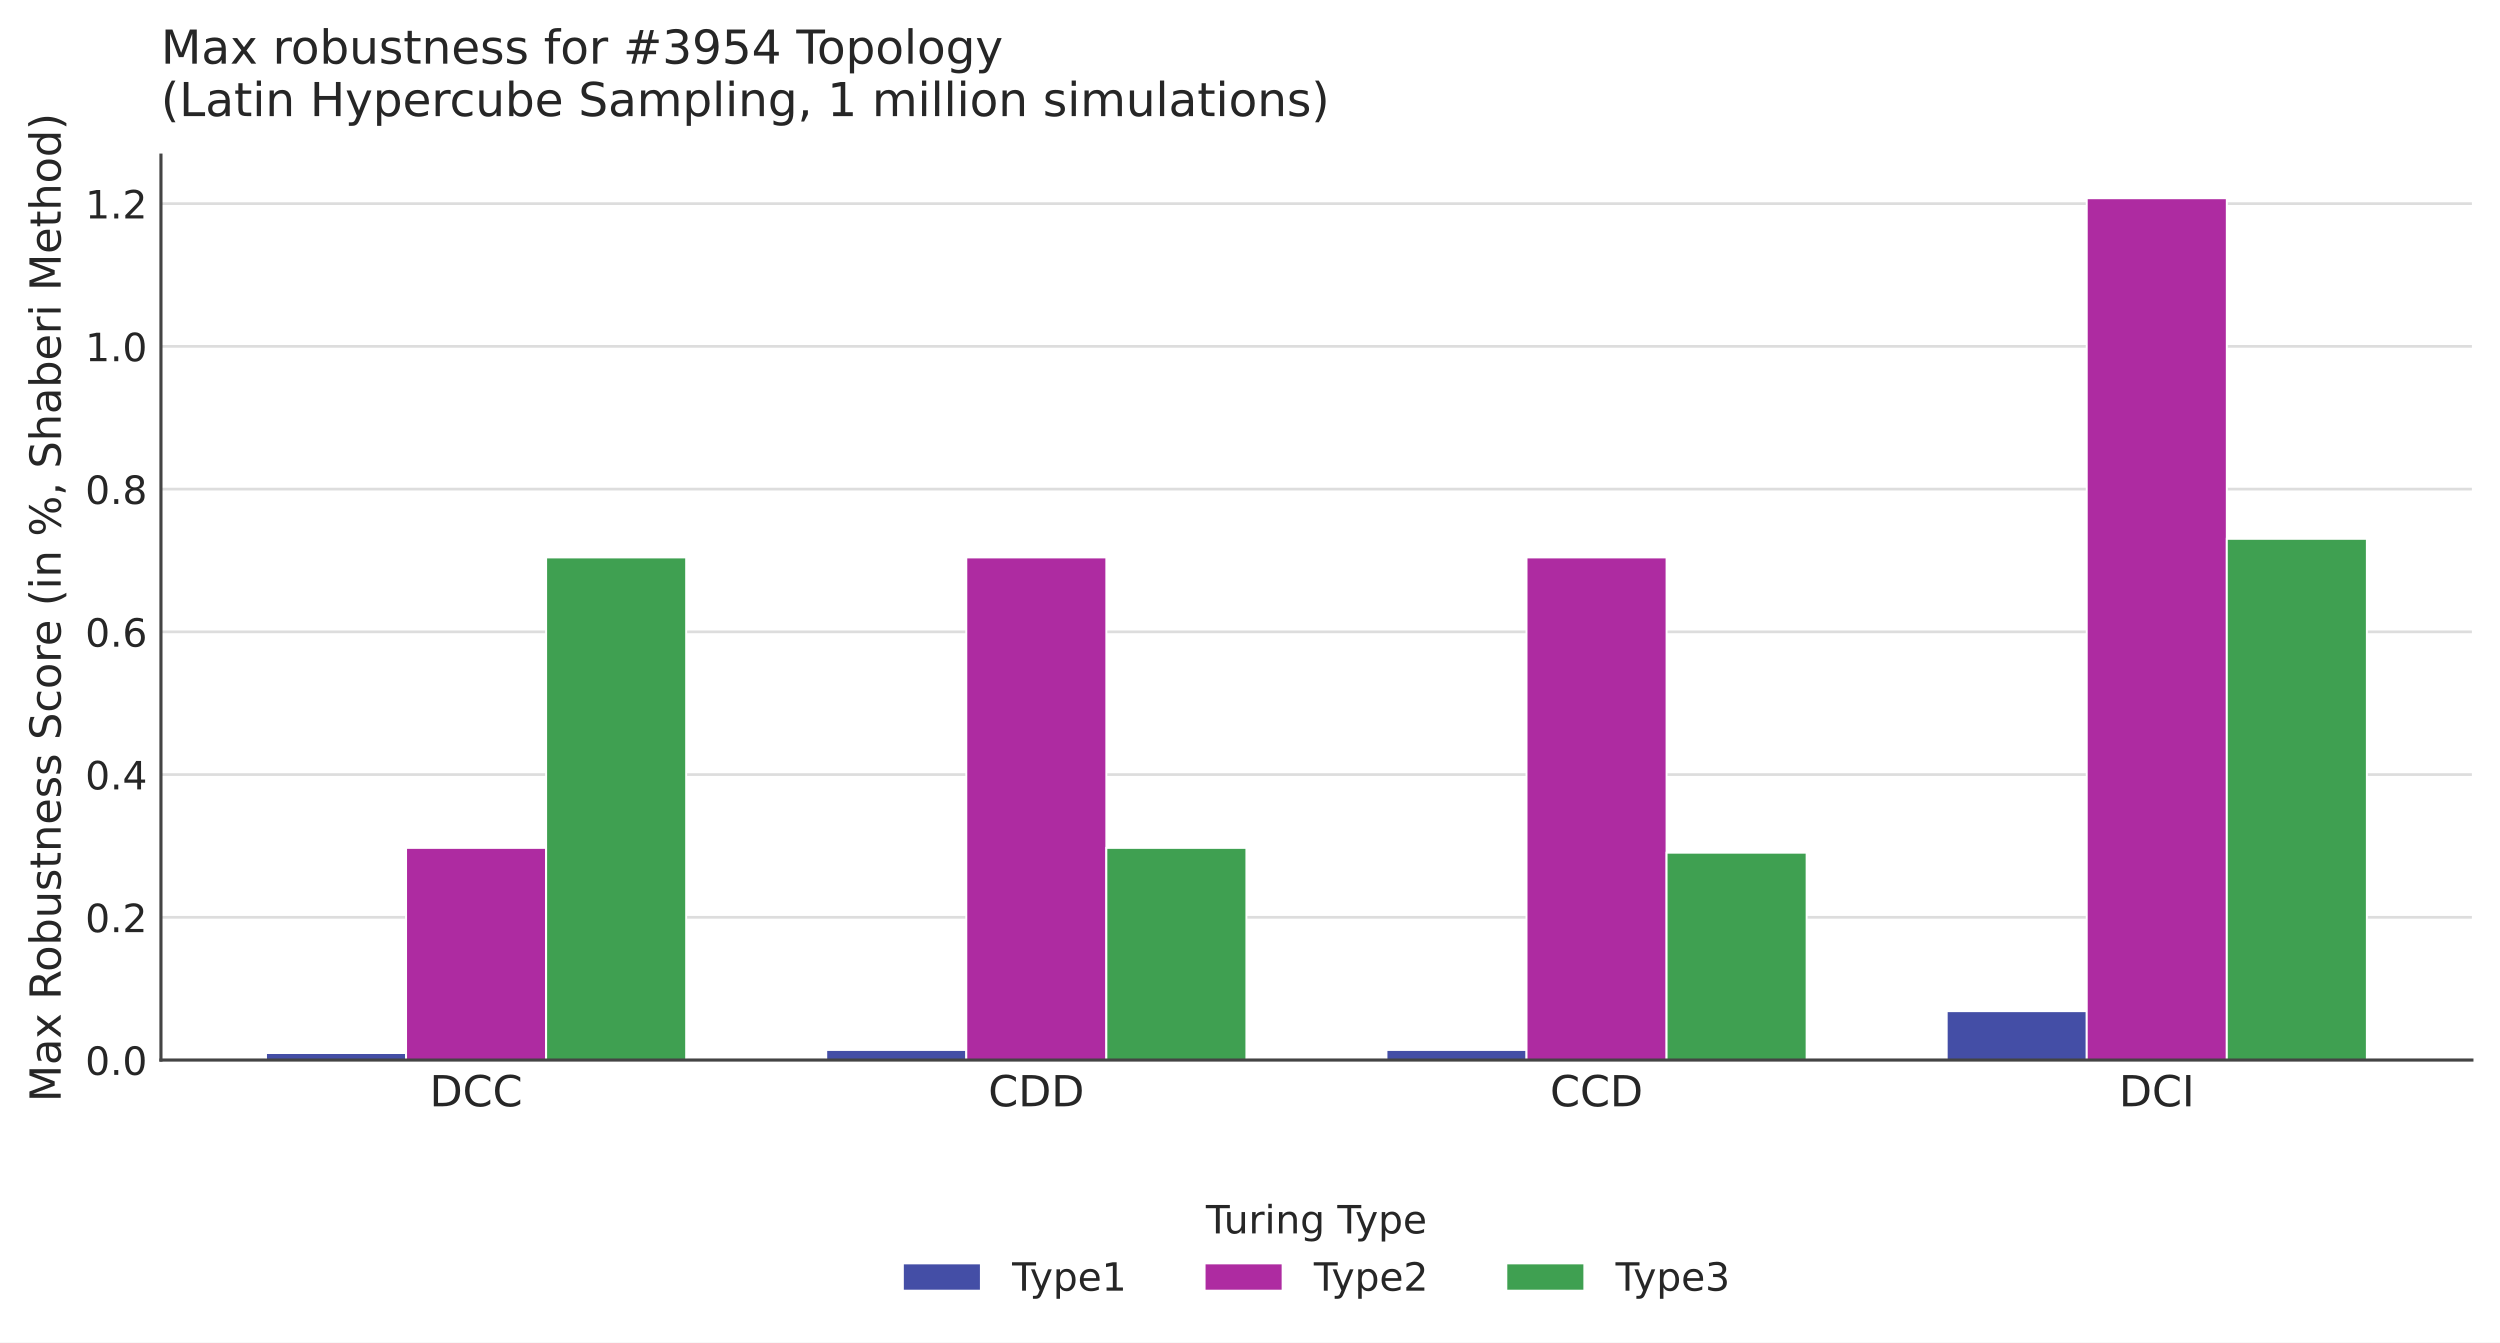
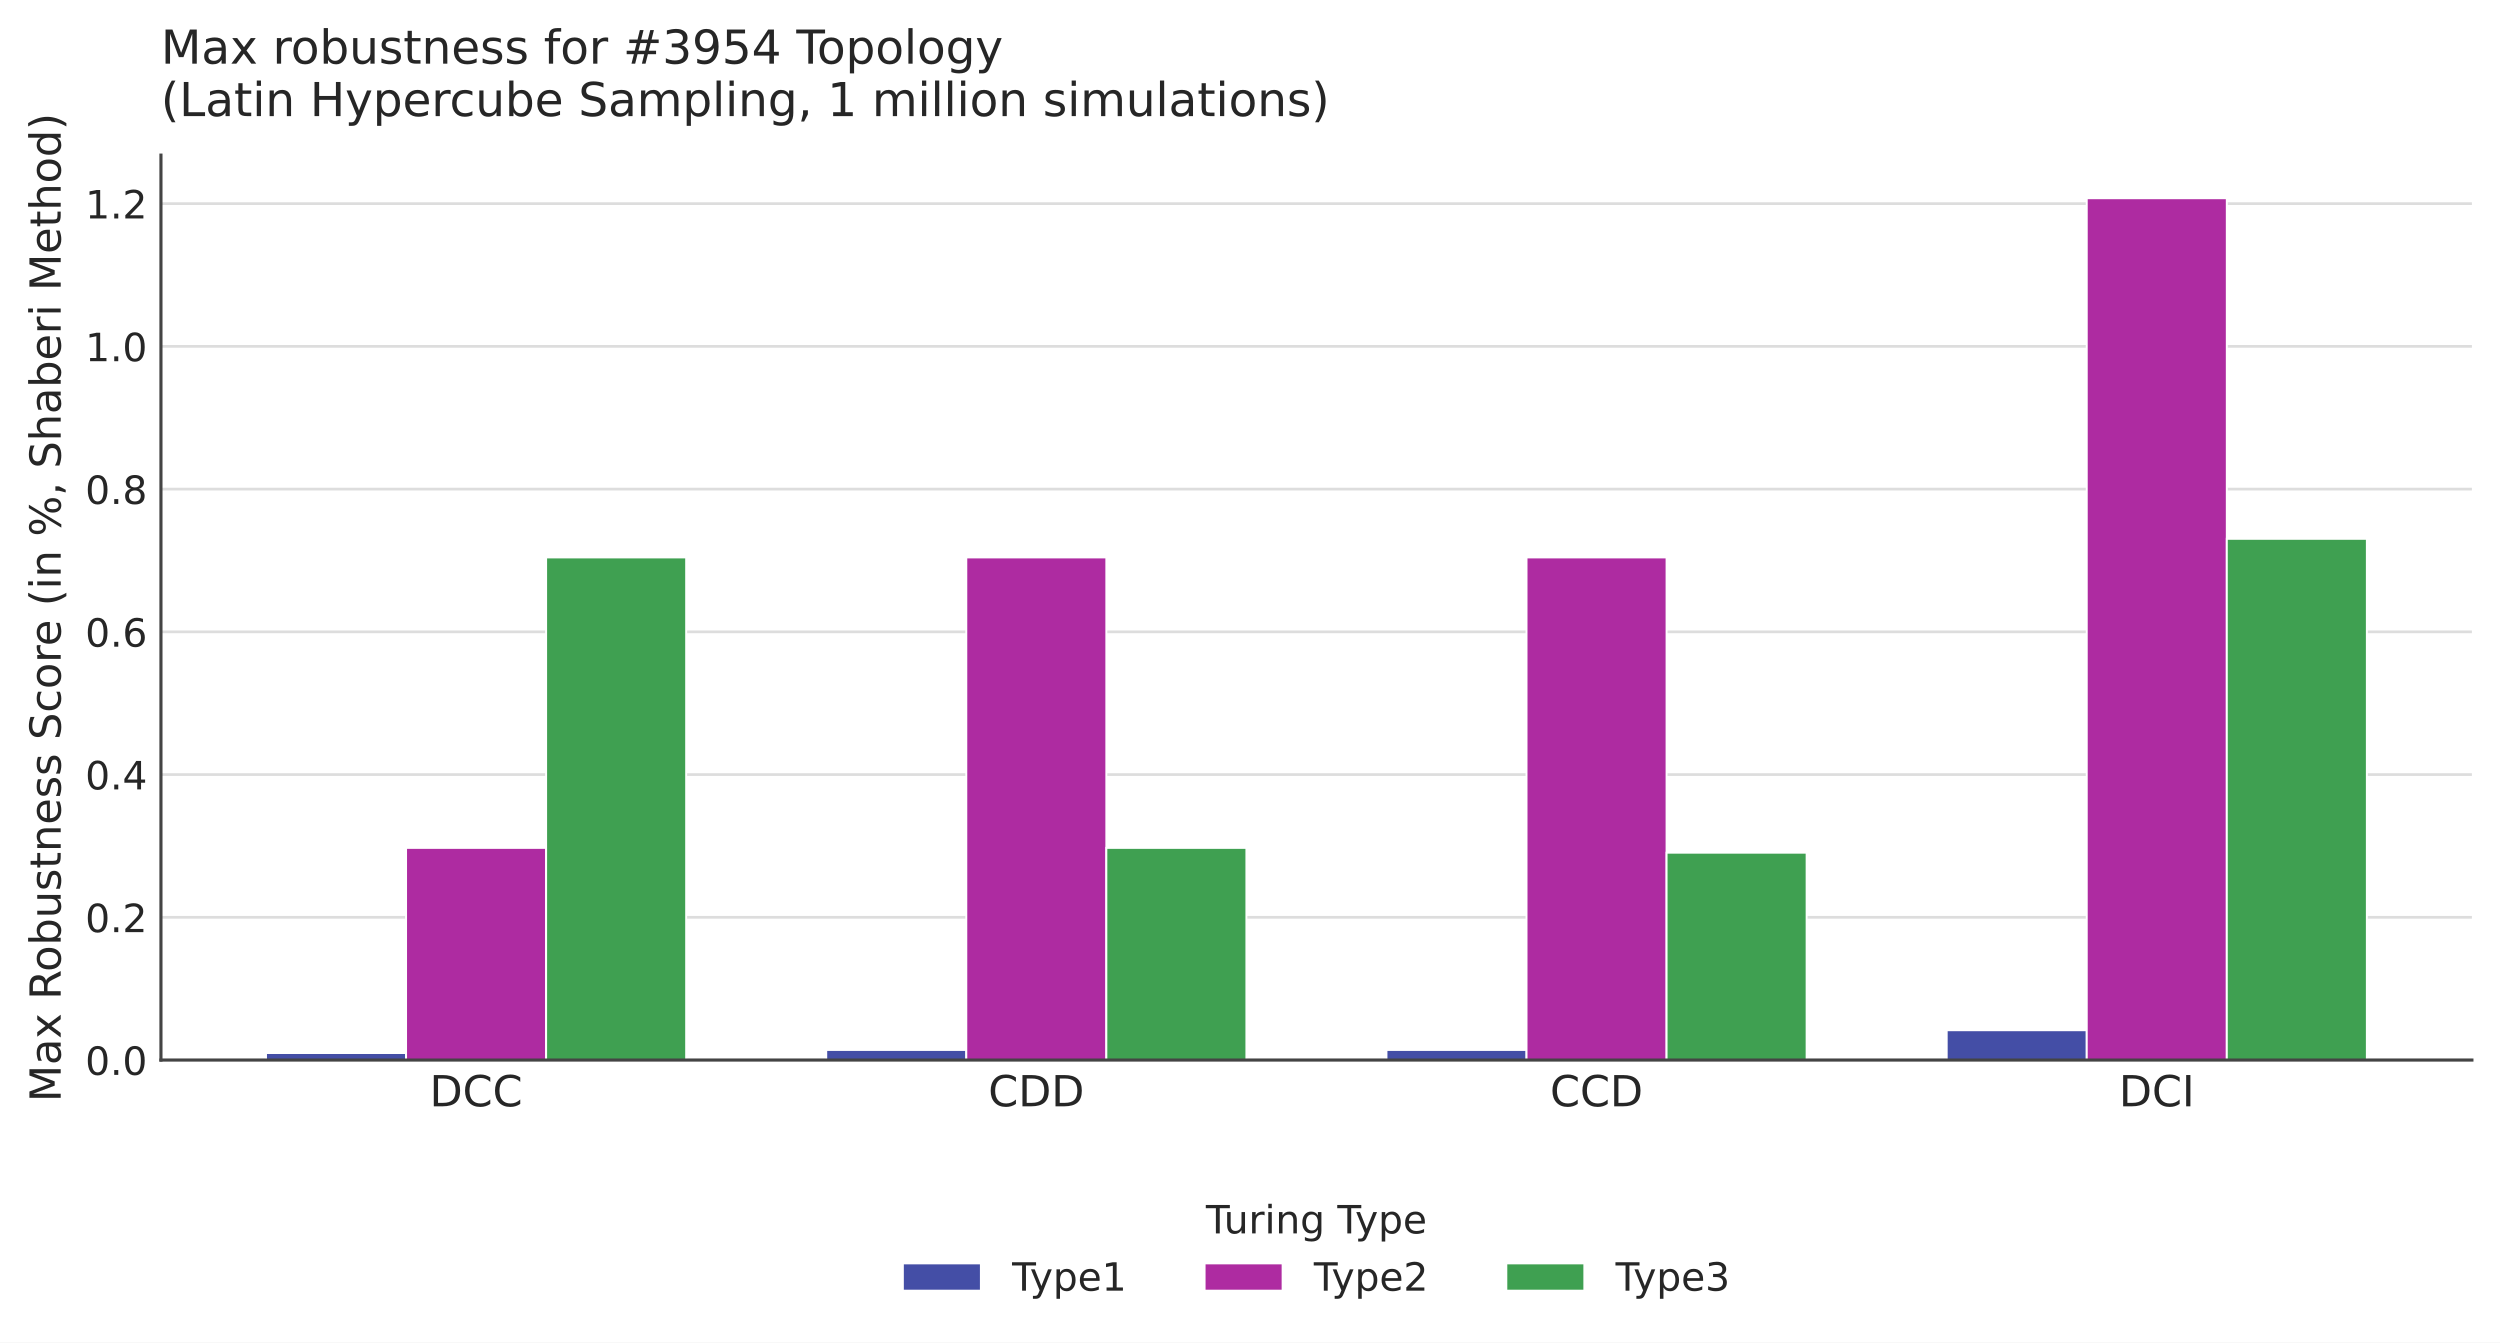
<svg xmlns="http://www.w3.org/2000/svg" xmlns:xlink="http://www.w3.org/1999/xlink" width="640.709pt" height="344.062pt" viewBox="0 0 640.709 344.062" version="1.1">
  <defs>
    <style type="text/css">*{stroke-linejoin: round; stroke-linecap: butt}</style>
  </defs>
  <g id="figure_1">
    <g id="patch_1">
      <path d="M 0 344.062  L 640.709 344.062  L 640.709 0  L 0 0  z " style="fill: #ffffff" />
    </g>
    <g id="axes_1">
      <g id="patch_2">
        <path d="M 41.249 271.675  L 633.509 271.675  L 633.509 39.755  L 41.249 39.755  z " style="fill: #ffffff" />
      </g>
      <g id="matplotlib.axis_1">
        <g id="xtick_1">
          <g id="line2d_1" />
          <g id="text_1">
            <g style="fill: #262626" transform="translate(110.0957 283.5338) scale(0.11 -0.11)">
              <defs>
                <path id="DejaVuSans-44" d="M 1259 4147  L 1259 519  L 2022 519  Q 2988 519 3436 956  Q 3884 1394 3884 2338  Q 3884 3275 3436 3711  Q 2988 4147 2022 4147  L 1259 4147  z M 628 4666  L 1925 4666  Q 3281 4666 3915 4102  Q 4550 3538 4550 2338  Q 4550 1131 3912 565  Q 3275 0 1925 0  L 628 0  L 628 4666  z " transform="scale(0.015625)" />
                <path id="DejaVuSans-43" d="M 4122 4306  L 4122 3641  Q 3803 3938 3442 4084  Q 3081 4231 2675 4231  Q 1875 4231 1450 3742  Q 1025 3253 1025 2328  Q 1025 1406 1450 917  Q 1875 428 2675 428  Q 3081 428 3442 575  Q 3803 722 4122 1019  L 4122 359  Q 3791 134 3420 21  Q 3050 -91 2638 -91  Q 1578 -91 968 557  Q 359 1206 359 2328  Q 359 3453 968 4101  Q 1578 4750 2638 4750  Q 3056 4750 3426 4639  Q 3797 4528 4122 4306  z " transform="scale(0.015625)" />
              </defs>
              <use xlink:href="#DejaVuSans-44" />
              <use xlink:href="#DejaVuSans-43" x="77.002" />
              <use xlink:href="#DejaVuSans-43" x="146.826" />
            </g>
          </g>
        </g>
        <g id="xtick_2">
          <g id="line2d_2" />
          <g id="text_2">
            <g style="fill: #262626" transform="translate(253.2794 283.5338) scale(0.11 -0.11)">
              <use xlink:href="#DejaVuSans-43" />
              <use xlink:href="#DejaVuSans-44" x="69.824" />
              <use xlink:href="#DejaVuSans-44" x="146.826" />
            </g>
          </g>
        </g>
        <g id="xtick_3">
          <g id="line2d_3" />
          <g id="text_3">
            <g style="fill: #262626" transform="translate(397.2521 283.5338) scale(0.11 -0.11)">
              <use xlink:href="#DejaVuSans-43" />
              <use xlink:href="#DejaVuSans-43" x="69.824" />
              <use xlink:href="#DejaVuSans-44" x="139.648" />
            </g>
          </g>
        </g>
        <g id="xtick_4">
          <g id="line2d_4" />
          <g id="text_4">
            <g style="fill: #262626" transform="translate(543.0483 283.5338) scale(0.11 -0.11)">
              <defs>
                <path id="DejaVuSans-49" d="M 628 4666  L 1259 4666  L 1259 0  L 628 0  L 628 4666  z " transform="scale(0.015625)" />
              </defs>
              <use xlink:href="#DejaVuSans-44" />
              <use xlink:href="#DejaVuSans-43" x="77.002" />
              <use xlink:href="#DejaVuSans-49" x="146.826" />
            </g>
          </g>
        </g>
      </g>
      <g id="matplotlib.axis_2">
        <g id="ytick_1">
          <g id="line2d_5">
-             <path d="M 41.249 271.675  L 633.509 271.675  " clip-path="url(#pfafc22d4a8)" style="fill: none; stroke: #dddddd; stroke-width: 0.7; stroke-linecap: round" />
+             <path d="M 41.249 271.675  L 633.509 271.675  " clip-path="url(#p489f357f24)" style="fill: none; stroke: #dddddd; stroke-width: 0.7; stroke-linecap: round" />
          </g>
          <g id="line2d_6" />
          <g id="text_5">
            <g style="fill: #262626" transform="translate(21.84594 275.4747) scale(0.1 -0.1)">
              <defs>
                <path id="DejaVuSans-30" d="M 2034 4250  Q 1547 4250 1301 3770  Q 1056 3291 1056 2328  Q 1056 1369 1301 889  Q 1547 409 2034 409  Q 2525 409 2770 889  Q 3016 1369 3016 2328  Q 3016 3291 2770 3770  Q 2525 4250 2034 4250  z M 2034 4750  Q 2819 4750 3233 4129  Q 3647 3509 3647 2328  Q 3647 1150 3233 529  Q 2819 -91 2034 -91  Q 1250 -91 836 529  Q 422 1150 422 2328  Q 422 3509 836 4129  Q 1250 4750 2034 4750  z " transform="scale(0.015625)" />
                <path id="DejaVuSans-2e" d="M 684 794  L 1344 794  L 1344 0  L 684 0  L 684 794  z " transform="scale(0.015625)" />
              </defs>
              <use xlink:href="#DejaVuSans-30" />
              <use xlink:href="#DejaVuSans-2e" x="63.623" />
              <use xlink:href="#DejaVuSans-30" x="95.41" />
            </g>
          </g>
        </g>
        <g id="ytick_2">
          <g id="line2d_7">
-             <path d="M 41.249 235.095  L 633.509 235.095  " clip-path="url(#pfafc22d4a8)" style="fill: none; stroke: #dddddd; stroke-width: 0.7; stroke-linecap: round" />
+             <path d="M 41.249 235.095  L 633.509 235.095  " clip-path="url(#p489f357f24)" style="fill: none; stroke: #dddddd; stroke-width: 0.7; stroke-linecap: round" />
          </g>
          <g id="line2d_8" />
          <g id="text_6">
            <g style="fill: #262626" transform="translate(21.84594 238.8942) scale(0.1 -0.1)">
              <defs>
                <path id="DejaVuSans-32" d="M 1228 531  L 3431 531  L 3431 0  L 469 0  L 469 531  Q 828 903 1448 1529  Q 2069 2156 2228 2338  Q 2531 2678 2651 2914  Q 2772 3150 2772 3378  Q 2772 3750 2511 3984  Q 2250 4219 1831 4219  Q 1534 4219 1204 4116  Q 875 4013 500 3803  L 500 4441  Q 881 4594 1212 4672  Q 1544 4750 1819 4750  Q 2544 4750 2975 4387  Q 3406 4025 3406 3419  Q 3406 3131 3298 2873  Q 3191 2616 2906 2266  Q 2828 2175 2409 1742  Q 1991 1309 1228 531  z " transform="scale(0.015625)" />
              </defs>
              <use xlink:href="#DejaVuSans-30" />
              <use xlink:href="#DejaVuSans-2e" x="63.623" />
              <use xlink:href="#DejaVuSans-32" x="95.41" />
            </g>
          </g>
        </g>
        <g id="ytick_3">
          <g id="line2d_9">
-             <path d="M 41.249 198.514  L 633.509 198.514  " clip-path="url(#pfafc22d4a8)" style="fill: none; stroke: #dddddd; stroke-width: 0.7; stroke-linecap: round" />
+             <path d="M 41.249 198.514  L 633.509 198.514  " clip-path="url(#p489f357f24)" style="fill: none; stroke: #dddddd; stroke-width: 0.7; stroke-linecap: round" />
          </g>
          <g id="line2d_10" />
          <g id="text_7">
            <g style="fill: #262626" transform="translate(21.84594 202.3136) scale(0.1 -0.1)">
              <defs>
                <path id="DejaVuSans-34" d="M 2419 4116  L 825 1625  L 2419 1625  L 2419 4116  z M 2253 4666  L 3047 4666  L 3047 1625  L 3713 1625  L 3713 1100  L 3047 1100  L 3047 0  L 2419 0  L 2419 1100  L 313 1100  L 313 1709  L 2253 4666  z " transform="scale(0.015625)" />
              </defs>
              <use xlink:href="#DejaVuSans-30" />
              <use xlink:href="#DejaVuSans-2e" x="63.623" />
              <use xlink:href="#DejaVuSans-34" x="95.41" />
            </g>
          </g>
        </g>
        <g id="ytick_4">
          <g id="line2d_11">
-             <path d="M 41.249 161.934  L 633.509 161.934  " clip-path="url(#pfafc22d4a8)" style="fill: none; stroke: #dddddd; stroke-width: 0.7; stroke-linecap: round" />
+             <path d="M 41.249 161.934  L 633.509 161.934  " clip-path="url(#p489f357f24)" style="fill: none; stroke: #dddddd; stroke-width: 0.7; stroke-linecap: round" />
          </g>
          <g id="line2d_12" />
          <g id="text_8">
            <g style="fill: #262626" transform="translate(21.84594 165.7331) scale(0.1 -0.1)">
              <defs>
                <path id="DejaVuSans-36" d="M 2113 2584  Q 1688 2584 1439 2293  Q 1191 2003 1191 1497  Q 1191 994 1439 701  Q 1688 409 2113 409  Q 2538 409 2786 701  Q 3034 994 3034 1497  Q 3034 2003 2786 2293  Q 2538 2584 2113 2584  z M 3366 4563  L 3366 3988  Q 3128 4100 2886 4159  Q 2644 4219 2406 4219  Q 1781 4219 1451 3797  Q 1122 3375 1075 2522  Q 1259 2794 1537 2939  Q 1816 3084 2150 3084  Q 2853 3084 3261 2657  Q 3669 2231 3669 1497  Q 3669 778 3244 343  Q 2819 -91 2113 -91  Q 1303 -91 875 529  Q 447 1150 447 2328  Q 447 3434 972 4092  Q 1497 4750 2381 4750  Q 2619 4750 2861 4703  Q 3103 4656 3366 4563  z " transform="scale(0.015625)" />
              </defs>
              <use xlink:href="#DejaVuSans-30" />
              <use xlink:href="#DejaVuSans-2e" x="63.623" />
              <use xlink:href="#DejaVuSans-36" x="95.41" />
            </g>
          </g>
        </g>
        <g id="ytick_5">
          <g id="line2d_13">
-             <path d="M 41.249 125.353  L 633.509 125.353  " clip-path="url(#pfafc22d4a8)" style="fill: none; stroke: #dddddd; stroke-width: 0.7; stroke-linecap: round" />
+             <path d="M 41.249 125.353  L 633.509 125.353  " clip-path="url(#p489f357f24)" style="fill: none; stroke: #dddddd; stroke-width: 0.7; stroke-linecap: round" />
          </g>
          <g id="line2d_14" />
          <g id="text_9">
            <g style="fill: #262626" transform="translate(21.84594 129.1525) scale(0.1 -0.1)">
              <defs>
                <path id="DejaVuSans-38" d="M 2034 2216  Q 1584 2216 1326 1975  Q 1069 1734 1069 1313  Q 1069 891 1326 650  Q 1584 409 2034 409  Q 2484 409 2743 651  Q 3003 894 3003 1313  Q 3003 1734 2745 1975  Q 2488 2216 2034 2216  z M 1403 2484  Q 997 2584 770 2862  Q 544 3141 544 3541  Q 544 4100 942 4425  Q 1341 4750 2034 4750  Q 2731 4750 3128 4425  Q 3525 4100 3525 3541  Q 3525 3141 3298 2862  Q 3072 2584 2669 2484  Q 3125 2378 3379 2068  Q 3634 1759 3634 1313  Q 3634 634 3220 271  Q 2806 -91 2034 -91  Q 1263 -91 848 271  Q 434 634 434 1313  Q 434 1759 690 2068  Q 947 2378 1403 2484  z M 1172 3481  Q 1172 3119 1398 2916  Q 1625 2713 2034 2713  Q 2441 2713 2670 2916  Q 2900 3119 2900 3481  Q 2900 3844 2670 4047  Q 2441 4250 2034 4250  Q 1625 4250 1398 4047  Q 1172 3844 1172 3481  z " transform="scale(0.015625)" />
              </defs>
              <use xlink:href="#DejaVuSans-30" />
              <use xlink:href="#DejaVuSans-2e" x="63.623" />
              <use xlink:href="#DejaVuSans-38" x="95.41" />
            </g>
          </g>
        </g>
        <g id="ytick_6">
          <g id="line2d_15">
-             <path d="M 41.249 88.773  L 633.509 88.773  " clip-path="url(#pfafc22d4a8)" style="fill: none; stroke: #dddddd; stroke-width: 0.7; stroke-linecap: round" />
+             <path d="M 41.249 88.773  L 633.509 88.773  " clip-path="url(#p489f357f24)" style="fill: none; stroke: #dddddd; stroke-width: 0.7; stroke-linecap: round" />
          </g>
          <g id="line2d_16" />
          <g id="text_10">
            <g style="fill: #262626" transform="translate(21.84594 92.57201) scale(0.1 -0.1)">
              <defs>
                <path id="DejaVuSans-31" d="M 794 531  L 1825 531  L 1825 4091  L 703 3866  L 703 4441  L 1819 4666  L 2450 4666  L 2450 531  L 3481 531  L 3481 0  L 794 0  L 794 531  z " transform="scale(0.015625)" />
              </defs>
              <use xlink:href="#DejaVuSans-31" />
              <use xlink:href="#DejaVuSans-2e" x="63.623" />
              <use xlink:href="#DejaVuSans-30" x="95.41" />
            </g>
          </g>
        </g>
        <g id="ytick_7">
          <g id="line2d_17">
-             <path d="M 41.249 52.192  L 633.509 52.192  " clip-path="url(#pfafc22d4a8)" style="fill: none; stroke: #dddddd; stroke-width: 0.7; stroke-linecap: round" />
+             <path d="M 41.249 52.192  L 633.509 52.192  " clip-path="url(#p489f357f24)" style="fill: none; stroke: #dddddd; stroke-width: 0.7; stroke-linecap: round" />
          </g>
          <g id="line2d_18" />
          <g id="text_11">
            <g style="fill: #262626" transform="translate(21.84594 55.99146) scale(0.1 -0.1)">
              <use xlink:href="#DejaVuSans-31" />
              <use xlink:href="#DejaVuSans-2e" x="63.623" />
              <use xlink:href="#DejaVuSans-32" x="95.41" />
            </g>
          </g>
        </g>
        <g id="text_12">
          <g style="fill: #262626" transform="translate(15.55828 282.4355) rotate(-90) scale(0.11 -0.11)">
            <defs>
              <path id="DejaVuSans-4d" d="M 628 4666  L 1569 4666  L 2759 1491  L 3956 4666  L 4897 4666  L 4897 0  L 4281 0  L 4281 4097  L 3078 897  L 2444 897  L 1241 4097  L 1241 0  L 628 0  L 628 4666  z " transform="scale(0.015625)" />
              <path id="DejaVuSans-61" d="M 2194 1759  Q 1497 1759 1228 1600  Q 959 1441 959 1056  Q 959 750 1161 570  Q 1363 391 1709 391  Q 2188 391 2477 730  Q 2766 1069 2766 1631  L 2766 1759  L 2194 1759  z M 3341 1997  L 3341 0  L 2766 0  L 2766 531  Q 2569 213 2275 61  Q 1981 -91 1556 -91  Q 1019 -91 701 211  Q 384 513 384 1019  Q 384 1609 779 1909  Q 1175 2209 1959 2209  L 2766 2209  L 2766 2266  Q 2766 2663 2505 2880  Q 2244 3097 1772 3097  Q 1472 3097 1187 3025  Q 903 2953 641 2809  L 641 3341  Q 956 3463 1253 3523  Q 1550 3584 1831 3584  Q 2591 3584 2966 3190  Q 3341 2797 3341 1997  z " transform="scale(0.015625)" />
              <path id="DejaVuSans-78" d="M 3513 3500  L 2247 1797  L 3578 0  L 2900 0  L 1881 1375  L 863 0  L 184 0  L 1544 1831  L 300 3500  L 978 3500  L 1906 2253  L 2834 3500  L 3513 3500  z " transform="scale(0.015625)" />
              <path id="DejaVuSans-20" transform="scale(0.015625)" />
              <path id="DejaVuSans-52" d="M 2841 2188  Q 3044 2119 3236 1894  Q 3428 1669 3622 1275  L 4263 0  L 3584 0  L 2988 1197  Q 2756 1666 2539 1819  Q 2322 1972 1947 1972  L 1259 1972  L 1259 0  L 628 0  L 628 4666  L 2053 4666  Q 2853 4666 3247 4331  Q 3641 3997 3641 3322  Q 3641 2881 3436 2590  Q 3231 2300 2841 2188  z M 1259 4147  L 1259 2491  L 2053 2491  Q 2509 2491 2742 2702  Q 2975 2913 2975 3322  Q 2975 3731 2742 3939  Q 2509 4147 2053 4147  L 1259 4147  z " transform="scale(0.015625)" />
              <path id="DejaVuSans-6f" d="M 1959 3097  Q 1497 3097 1228 2736  Q 959 2375 959 1747  Q 959 1119 1226 758  Q 1494 397 1959 397  Q 2419 397 2687 759  Q 2956 1122 2956 1747  Q 2956 2369 2687 2733  Q 2419 3097 1959 3097  z M 1959 3584  Q 2709 3584 3137 3096  Q 3566 2609 3566 1747  Q 3566 888 3137 398  Q 2709 -91 1959 -91  Q 1206 -91 779 398  Q 353 888 353 1747  Q 353 2609 779 3096  Q 1206 3584 1959 3584  z " transform="scale(0.015625)" />
              <path id="DejaVuSans-62" d="M 3116 1747  Q 3116 2381 2855 2742  Q 2594 3103 2138 3103  Q 1681 3103 1420 2742  Q 1159 2381 1159 1747  Q 1159 1113 1420 752  Q 1681 391 2138 391  Q 2594 391 2855 752  Q 3116 1113 3116 1747  z M 1159 2969  Q 1341 3281 1617 3432  Q 1894 3584 2278 3584  Q 2916 3584 3314 3078  Q 3713 2572 3713 1747  Q 3713 922 3314 415  Q 2916 -91 2278 -91  Q 1894 -91 1617 61  Q 1341 213 1159 525  L 1159 0  L 581 0  L 581 4863  L 1159 4863  L 1159 2969  z " transform="scale(0.015625)" />
              <path id="DejaVuSans-75" d="M 544 1381  L 544 3500  L 1119 3500  L 1119 1403  Q 1119 906 1312 657  Q 1506 409 1894 409  Q 2359 409 2629 706  Q 2900 1003 2900 1516  L 2900 3500  L 3475 3500  L 3475 0  L 2900 0  L 2900 538  Q 2691 219 2414 64  Q 2138 -91 1772 -91  Q 1169 -91 856 284  Q 544 659 544 1381  z M 1991 3584  L 1991 3584  z " transform="scale(0.015625)" />
              <path id="DejaVuSans-73" d="M 2834 3397  L 2834 2853  Q 2591 2978 2328 3040  Q 2066 3103 1784 3103  Q 1356 3103 1142 2972  Q 928 2841 928 2578  Q 928 2378 1081 2264  Q 1234 2150 1697 2047  L 1894 2003  Q 2506 1872 2764 1633  Q 3022 1394 3022 966  Q 3022 478 2636 193  Q 2250 -91 1575 -91  Q 1294 -91 989 -36  Q 684 19 347 128  L 347 722  Q 666 556 975 473  Q 1284 391 1588 391  Q 1994 391 2212 530  Q 2431 669 2431 922  Q 2431 1156 2273 1281  Q 2116 1406 1581 1522  L 1381 1569  Q 847 1681 609 1914  Q 372 2147 372 2553  Q 372 3047 722 3315  Q 1072 3584 1716 3584  Q 2034 3584 2315 3537  Q 2597 3491 2834 3397  z " transform="scale(0.015625)" />
              <path id="DejaVuSans-74" d="M 1172 4494  L 1172 3500  L 2356 3500  L 2356 3053  L 1172 3053  L 1172 1153  Q 1172 725 1289 603  Q 1406 481 1766 481  L 2356 481  L 2356 0  L 1766 0  Q 1100 0 847 248  Q 594 497 594 1153  L 594 3053  L 172 3053  L 172 3500  L 594 3500  L 594 4494  L 1172 4494  z " transform="scale(0.015625)" />
              <path id="DejaVuSans-6e" d="M 3513 2113  L 3513 0  L 2938 0  L 2938 2094  Q 2938 2591 2744 2837  Q 2550 3084 2163 3084  Q 1697 3084 1428 2787  Q 1159 2491 1159 1978  L 1159 0  L 581 0  L 581 3500  L 1159 3500  L 1159 2956  Q 1366 3272 1645 3428  Q 1925 3584 2291 3584  Q 2894 3584 3203 3211  Q 3513 2838 3513 2113  z " transform="scale(0.015625)" />
              <path id="DejaVuSans-65" d="M 3597 1894  L 3597 1613  L 953 1613  Q 991 1019 1311 708  Q 1631 397 2203 397  Q 2534 397 2845 478  Q 3156 559 3463 722  L 3463 178  Q 3153 47 2828 -22  Q 2503 -91 2169 -91  Q 1331 -91 842 396  Q 353 884 353 1716  Q 353 2575 817 3079  Q 1281 3584 2069 3584  Q 2775 3584 3186 3129  Q 3597 2675 3597 1894  z M 3022 2063  Q 3016 2534 2758 2815  Q 2500 3097 2075 3097  Q 1594 3097 1305 2825  Q 1016 2553 972 2059  L 3022 2063  z " transform="scale(0.015625)" />
              <path id="DejaVuSans-53" d="M 3425 4513  L 3425 3897  Q 3066 4069 2747 4153  Q 2428 4238 2131 4238  Q 1616 4238 1336 4038  Q 1056 3838 1056 3469  Q 1056 3159 1242 3001  Q 1428 2844 1947 2747  L 2328 2669  Q 3034 2534 3370 2195  Q 3706 1856 3706 1288  Q 3706 609 3251 259  Q 2797 -91 1919 -91  Q 1588 -91 1214 -16  Q 841 59 441 206  L 441 856  Q 825 641 1194 531  Q 1563 422 1919 422  Q 2459 422 2753 634  Q 3047 847 3047 1241  Q 3047 1584 2836 1778  Q 2625 1972 2144 2069  L 1759 2144  Q 1053 2284 737 2584  Q 422 2884 422 3419  Q 422 4038 858 4394  Q 1294 4750 2059 4750  Q 2388 4750 2728 4690  Q 3069 4631 3425 4513  z " transform="scale(0.015625)" />
              <path id="DejaVuSans-63" d="M 3122 3366  L 3122 2828  Q 2878 2963 2633 3030  Q 2388 3097 2138 3097  Q 1578 3097 1268 2742  Q 959 2388 959 1747  Q 959 1106 1268 751  Q 1578 397 2138 397  Q 2388 397 2633 464  Q 2878 531 3122 666  L 3122 134  Q 2881 22 2623 -34  Q 2366 -91 2075 -91  Q 1284 -91 818 406  Q 353 903 353 1747  Q 353 2603 823 3093  Q 1294 3584 2113 3584  Q 2378 3584 2631 3529  Q 2884 3475 3122 3366  z " transform="scale(0.015625)" />
              <path id="DejaVuSans-72" d="M 2631 2963  Q 2534 3019 2420 3045  Q 2306 3072 2169 3072  Q 1681 3072 1420 2755  Q 1159 2438 1159 1844  L 1159 0  L 581 0  L 581 3500  L 1159 3500  L 1159 2956  Q 1341 3275 1631 3429  Q 1922 3584 2338 3584  Q 2397 3584 2469 3576  Q 2541 3569 2628 3553  L 2631 2963  z " transform="scale(0.015625)" />
              <path id="DejaVuSans-28" d="M 1984 4856  Q 1566 4138 1362 3434  Q 1159 2731 1159 2009  Q 1159 1288 1364 580  Q 1569 -128 1984 -844  L 1484 -844  Q 1016 -109 783 600  Q 550 1309 550 2009  Q 550 2706 781 3412  Q 1013 4119 1484 4856  L 1984 4856  z " transform="scale(0.015625)" />
              <path id="DejaVuSans-69" d="M 603 3500  L 1178 3500  L 1178 0  L 603 0  L 603 3500  z M 603 4863  L 1178 4863  L 1178 4134  L 603 4134  L 603 4863  z " transform="scale(0.015625)" />
              <path id="DejaVuSans-25" d="M 4653 2053  Q 4381 2053 4226 1822  Q 4072 1591 4072 1178  Q 4072 772 4226 539  Q 4381 306 4653 306  Q 4919 306 5073 539  Q 5228 772 5228 1178  Q 5228 1588 5073 1820  Q 4919 2053 4653 2053  z M 4653 2450  Q 5147 2450 5437 2106  Q 5728 1763 5728 1178  Q 5728 594 5436 251  Q 5144 -91 4653 -91  Q 4153 -91 3862 251  Q 3572 594 3572 1178  Q 3572 1766 3864 2108  Q 4156 2450 4653 2450  z M 1428 4353  Q 1159 4353 1004 4120  Q 850 3888 850 3481  Q 850 3069 1003 2837  Q 1156 2606 1428 2606  Q 1700 2606 1854 2837  Q 2009 3069 2009 3481  Q 2009 3884 1853 4118  Q 1697 4353 1428 4353  z M 4250 4750  L 4750 4750  L 1831 -91  L 1331 -91  L 4250 4750  z M 1428 4750  Q 1922 4750 2215 4408  Q 2509 4066 2509 3481  Q 2509 2891 2217 2550  Q 1925 2209 1428 2209  Q 931 2209 642 2551  Q 353 2894 353 3481  Q 353 4063 643 4406  Q 934 4750 1428 4750  z " transform="scale(0.015625)" />
              <path id="DejaVuSans-2c" d="M 750 794  L 1409 794  L 1409 256  L 897 -744  L 494 -744  L 750 256  L 750 794  z " transform="scale(0.015625)" />
              <path id="DejaVuSans-68" d="M 3513 2113  L 3513 0  L 2938 0  L 2938 2094  Q 2938 2591 2744 2837  Q 2550 3084 2163 3084  Q 1697 3084 1428 2787  Q 1159 2491 1159 1978  L 1159 0  L 581 0  L 581 4863  L 1159 4863  L 1159 2956  Q 1366 3272 1645 3428  Q 1925 3584 2291 3584  Q 2894 3584 3203 3211  Q 3513 2838 3513 2113  z " transform="scale(0.015625)" />
              <path id="DejaVuSans-64" d="M 2906 2969  L 2906 4863  L 3481 4863  L 3481 0  L 2906 0  L 2906 525  Q 2725 213 2448 61  Q 2172 -91 1784 -91  Q 1150 -91 751 415  Q 353 922 353 1747  Q 353 2572 751 3078  Q 1150 3584 1784 3584  Q 2172 3584 2448 3432  Q 2725 3281 2906 2969  z M 947 1747  Q 947 1113 1208 752  Q 1469 391 1925 391  Q 2381 391 2643 752  Q 2906 1113 2906 1747  Q 2906 2381 2643 2742  Q 2381 3103 1925 3103  Q 1469 3103 1208 2742  Q 947 2381 947 1747  z " transform="scale(0.015625)" />
              <path id="DejaVuSans-29" d="M 513 4856  L 1013 4856  Q 1481 4119 1714 3412  Q 1947 2706 1947 2009  Q 1947 1309 1714 600  Q 1481 -109 1013 -844  L 513 -844  Q 928 -128 1133 580  Q 1338 1288 1338 2009  Q 1338 2731 1133 3434  Q 928 4138 513 4856  z " transform="scale(0.015625)" />
            </defs>
            <use xlink:href="#DejaVuSans-4d" />
            <use xlink:href="#DejaVuSans-61" x="86.279" />
            <use xlink:href="#DejaVuSans-78" x="147.559" />
            <use xlink:href="#DejaVuSans-20" x="206.738" />
            <use xlink:href="#DejaVuSans-52" x="238.525" />
            <use xlink:href="#DejaVuSans-6f" x="303.508" />
            <use xlink:href="#DejaVuSans-62" x="364.689" />
            <use xlink:href="#DejaVuSans-75" x="428.166" />
            <use xlink:href="#DejaVuSans-73" x="491.545" />
            <use xlink:href="#DejaVuSans-74" x="543.645" />
            <use xlink:href="#DejaVuSans-6e" x="582.854" />
            <use xlink:href="#DejaVuSans-65" x="646.232" />
            <use xlink:href="#DejaVuSans-73" x="707.756" />
            <use xlink:href="#DejaVuSans-73" x="759.855" />
            <use xlink:href="#DejaVuSans-20" x="811.955" />
            <use xlink:href="#DejaVuSans-53" x="843.742" />
            <use xlink:href="#DejaVuSans-63" x="907.219" />
            <use xlink:href="#DejaVuSans-6f" x="962.199" />
            <use xlink:href="#DejaVuSans-72" x="1023.381" />
            <use xlink:href="#DejaVuSans-65" x="1062.244" />
            <use xlink:href="#DejaVuSans-20" x="1123.768" />
            <use xlink:href="#DejaVuSans-28" x="1155.555" />
            <use xlink:href="#DejaVuSans-69" x="1194.568" />
            <use xlink:href="#DejaVuSans-6e" x="1222.352" />
            <use xlink:href="#DejaVuSans-20" x="1285.73" />
            <use xlink:href="#DejaVuSans-25" x="1317.518" />
            <use xlink:href="#DejaVuSans-2c" x="1412.537" />
            <use xlink:href="#DejaVuSans-20" x="1444.324" />
            <use xlink:href="#DejaVuSans-53" x="1476.111" />
            <use xlink:href="#DejaVuSans-68" x="1539.588" />
            <use xlink:href="#DejaVuSans-61" x="1602.967" />
            <use xlink:href="#DejaVuSans-62" x="1664.246" />
            <use xlink:href="#DejaVuSans-65" x="1727.723" />
            <use xlink:href="#DejaVuSans-72" x="1789.246" />
            <use xlink:href="#DejaVuSans-69" x="1830.359" />
            <use xlink:href="#DejaVuSans-20" x="1858.143" />
            <use xlink:href="#DejaVuSans-4d" x="1889.93" />
            <use xlink:href="#DejaVuSans-65" x="1976.209" />
            <use xlink:href="#DejaVuSans-74" x="2037.732" />
            <use xlink:href="#DejaVuSans-68" x="2076.941" />
            <use xlink:href="#DejaVuSans-6f" x="2140.32" />
            <use xlink:href="#DejaVuSans-64" x="2201.502" />
            <use xlink:href="#DejaVuSans-29" x="2264.979" />
          </g>
        </g>
      </g>
      <g id="patch_3">
-         <path d="M 68.17 271.675  L 104.065 271.675  L 104.065 269.868  L 68.17 269.868  z " clip-path="url(#pfafc22d4a8)" style="fill: #444ea6; stroke: #ffffff; stroke-width: 0.5; stroke-linejoin: miter" />
+         <path d="M 68.17 271.675  L 104.065 271.675  L 104.065 269.868  L 68.17 269.868  z " clip-path="url(#p489f357f24)" style="fill: #444ea6; stroke: #ffffff; stroke-width: 0.5; stroke-linejoin: miter" />
      </g>
      <g id="patch_4">
-         <path d="M 211.748 271.675  L 247.643 271.675  L 247.643 269.08  L 211.748 269.08  z " clip-path="url(#pfafc22d4a8)" style="fill: #444ea6; stroke: #ffffff; stroke-width: 0.5; stroke-linejoin: miter" />
+         <path d="M 211.748 271.675  L 247.643 271.675  L 247.643 269.08  L 211.748 269.08  z " clip-path="url(#p489f357f24)" style="fill: #444ea6; stroke: #ffffff; stroke-width: 0.5; stroke-linejoin: miter" />
      </g>
      <g id="patch_5">
-         <path d="M 355.326 271.675  L 391.221 271.675  L 391.221 269.08  L 355.326 269.08  z " clip-path="url(#pfafc22d4a8)" style="fill: #444ea6; stroke: #ffffff; stroke-width: 0.5; stroke-linejoin: miter" />
+         <path d="M 355.326 271.675  L 391.221 271.675  L 391.221 269.08  L 355.326 269.08  z " clip-path="url(#p489f357f24)" style="fill: #444ea6; stroke: #ffffff; stroke-width: 0.5; stroke-linejoin: miter" />
      </g>
      <g id="patch_6">
-         <path d="M 498.905 271.675  L 534.799 271.675  L 534.799 259.14  L 498.905 259.14  z " clip-path="url(#pfafc22d4a8)" style="fill: #444ea6; stroke: #ffffff; stroke-width: 0.5; stroke-linejoin: miter" />
+         <path d="M 498.905 271.675  L 534.799 271.675  L 534.799 264.023  L 498.905 264.023  z " clip-path="url(#p489f357f24)" style="fill: #444ea6; stroke: #ffffff; stroke-width: 0.5; stroke-linejoin: miter" />
      </g>
      <g id="patch_7">
-         <path d="M 104.065 271.675  L 139.959 271.675  L 139.959 217.302  L 104.065 217.302  z " clip-path="url(#pfafc22d4a8)" style="fill: #ae2ba1; stroke: #ffffff; stroke-width: 0.5; stroke-linejoin: miter" />
+         <path d="M 104.065 271.675  L 139.959 271.675  L 139.959 217.302  L 104.065 217.302  z " clip-path="url(#p489f357f24)" style="fill: #ae2ba1; stroke: #ffffff; stroke-width: 0.5; stroke-linejoin: miter" />
      </g>
      <g id="patch_8">
-         <path d="M 247.643 271.675  L 283.537 271.675  L 283.537 142.857  L 247.643 142.857  z " clip-path="url(#pfafc22d4a8)" style="fill: #ae2ba1; stroke: #ffffff; stroke-width: 0.5; stroke-linejoin: miter" />
+         <path d="M 247.643 271.675  L 283.537 271.675  L 283.537 142.857  L 247.643 142.857  z " clip-path="url(#p489f357f24)" style="fill: #ae2ba1; stroke: #ffffff; stroke-width: 0.5; stroke-linejoin: miter" />
      </g>
      <g id="patch_9">
-         <path d="M 391.221 271.675  L 427.115 271.675  L 427.115 142.857  L 391.221 142.857  z " clip-path="url(#pfafc22d4a8)" style="fill: #ae2ba1; stroke: #ffffff; stroke-width: 0.5; stroke-linejoin: miter" />
+         <path d="M 391.221 271.675  L 427.115 271.675  L 427.115 142.857  L 391.221 142.857  z " clip-path="url(#p489f357f24)" style="fill: #ae2ba1; stroke: #ffffff; stroke-width: 0.5; stroke-linejoin: miter" />
      </g>
      <g id="patch_10">
-         <path d="M 534.799 271.675  L 570.694 271.675  L 570.694 50.799  L 534.799 50.799  z " clip-path="url(#pfafc22d4a8)" style="fill: #ae2ba1; stroke: #ffffff; stroke-width: 0.5; stroke-linejoin: miter" />
+         <path d="M 534.799 271.675  L 570.694 271.675  L 570.694 50.799  L 534.799 50.799  z " clip-path="url(#p489f357f24)" style="fill: #ae2ba1; stroke: #ffffff; stroke-width: 0.5; stroke-linejoin: miter" />
      </g>
      <g id="patch_11">
-         <path d="M 139.959 271.675  L 175.854 271.675  L 175.854 142.857  L 139.959 142.857  z " clip-path="url(#pfafc22d4a8)" style="fill: #3fa051; stroke: #ffffff; stroke-width: 0.5; stroke-linejoin: miter" />
+         <path d="M 139.959 271.675  L 175.854 271.675  L 175.854 142.857  L 139.959 142.857  z " clip-path="url(#p489f357f24)" style="fill: #3fa051; stroke: #ffffff; stroke-width: 0.5; stroke-linejoin: miter" />
      </g>
      <g id="patch_12">
-         <path d="M 283.537 271.675  L 319.432 271.675  L 319.432 217.302  L 283.537 217.302  z " clip-path="url(#pfafc22d4a8)" style="fill: #3fa051; stroke: #ffffff; stroke-width: 0.5; stroke-linejoin: miter" />
+         <path d="M 283.537 271.675  L 319.432 271.675  L 319.432 217.302  L 283.537 217.302  z " clip-path="url(#p489f357f24)" style="fill: #3fa051; stroke: #ffffff; stroke-width: 0.5; stroke-linejoin: miter" />
      </g>
      <g id="patch_13">
-         <path d="M 427.115 271.675  L 463.01 271.675  L 463.01 218.533  L 427.115 218.533  z " clip-path="url(#pfafc22d4a8)" style="fill: #3fa051; stroke: #ffffff; stroke-width: 0.5; stroke-linejoin: miter" />
+         <path d="M 427.115 271.675  L 463.01 271.675  L 463.01 218.533  L 427.115 218.533  z " clip-path="url(#p489f357f24)" style="fill: #3fa051; stroke: #ffffff; stroke-width: 0.5; stroke-linejoin: miter" />
      </g>
      <g id="patch_14">
-         <path d="M 570.694 271.675  L 606.588 271.675  L 606.588 138.088  L 570.694 138.088  z " clip-path="url(#pfafc22d4a8)" style="fill: #3fa051; stroke: #ffffff; stroke-width: 0.5; stroke-linejoin: miter" />
+         <path d="M 570.694 271.675  L 606.588 271.675  L 606.588 138.088  L 570.694 138.088  z " clip-path="url(#p489f357f24)" style="fill: #3fa051; stroke: #ffffff; stroke-width: 0.5; stroke-linejoin: miter" />
      </g>
      <g id="patch_15">
        <path d="M 41.249 271.675  L 41.249 39.755  " style="fill: none; stroke: #444444; stroke-width: 0.8; stroke-linejoin: miter; stroke-linecap: square" />
      </g>
      <g id="patch_16">
        <path d="M 41.249 271.675  L 633.509 271.675  " style="fill: none; stroke: #444444; stroke-width: 0.8; stroke-linejoin: miter; stroke-linecap: square" />
      </g>
      <g id="text_13">
        <g style="fill: #262626" transform="translate(41.24906 16.31812) scale(0.12 -0.12)">
          <defs>
            <path id="DejaVuSans-66" d="M 2375 4863  L 2375 4384  L 1825 4384  Q 1516 4384 1395 4259  Q 1275 4134 1275 3809  L 1275 3500  L 2222 3500  L 2222 3053  L 1275 3053  L 1275 0  L 697 0  L 697 3053  L 147 3053  L 147 3500  L 697 3500  L 697 3744  Q 697 4328 969 4595  Q 1241 4863 1831 4863  L 2375 4863  z " transform="scale(0.015625)" />
            <path id="DejaVuSans-23" d="M 3272 2816  L 2363 2816  L 2100 1772  L 3016 1772  L 3272 2816  z M 2803 4594  L 2478 3297  L 3391 3297  L 3719 4594  L 4219 4594  L 3897 3297  L 4872 3297  L 4872 2816  L 3775 2816  L 3519 1772  L 4513 1772  L 4513 1294  L 3397 1294  L 3072 0  L 2572 0  L 2894 1294  L 1978 1294  L 1656 0  L 1153 0  L 1478 1294  L 494 1294  L 494 1772  L 1594 1772  L 1856 2816  L 850 2816  L 850 3297  L 1978 3297  L 2297 4594  L 2803 4594  z " transform="scale(0.015625)" />
            <path id="DejaVuSans-33" d="M 2597 2516  Q 3050 2419 3304 2112  Q 3559 1806 3559 1356  Q 3559 666 3084 287  Q 2609 -91 1734 -91  Q 1441 -91 1130 -33  Q 819 25 488 141  L 488 750  Q 750 597 1062 519  Q 1375 441 1716 441  Q 2309 441 2620 675  Q 2931 909 2931 1356  Q 2931 1769 2642 2001  Q 2353 2234 1838 2234  L 1294 2234  L 1294 2753  L 1863 2753  Q 2328 2753 2575 2939  Q 2822 3125 2822 3475  Q 2822 3834 2567 4026  Q 2313 4219 1838 4219  Q 1578 4219 1281 4162  Q 984 4106 628 3988  L 628 4550  Q 988 4650 1302 4700  Q 1616 4750 1894 4750  Q 2613 4750 3031 4423  Q 3450 4097 3450 3541  Q 3450 3153 3228 2886  Q 3006 2619 2597 2516  z " transform="scale(0.015625)" />
            <path id="DejaVuSans-39" d="M 703 97  L 703 672  Q 941 559 1184 500  Q 1428 441 1663 441  Q 2288 441 2617 861  Q 2947 1281 2994 2138  Q 2813 1869 2534 1725  Q 2256 1581 1919 1581  Q 1219 1581 811 2004  Q 403 2428 403 3163  Q 403 3881 828 4315  Q 1253 4750 1959 4750  Q 2769 4750 3195 4129  Q 3622 3509 3622 2328  Q 3622 1225 3098 567  Q 2575 -91 1691 -91  Q 1453 -91 1209 -44  Q 966 3 703 97  z M 1959 2075  Q 2384 2075 2632 2365  Q 2881 2656 2881 3163  Q 2881 3666 2632 3958  Q 2384 4250 1959 4250  Q 1534 4250 1286 3958  Q 1038 3666 1038 3163  Q 1038 2656 1286 2365  Q 1534 2075 1959 2075  z " transform="scale(0.015625)" />
            <path id="DejaVuSans-35" d="M 691 4666  L 3169 4666  L 3169 4134  L 1269 4134  L 1269 2991  Q 1406 3038 1543 3061  Q 1681 3084 1819 3084  Q 2600 3084 3056 2656  Q 3513 2228 3513 1497  Q 3513 744 3044 326  Q 2575 -91 1722 -91  Q 1428 -91 1123 -41  Q 819 9 494 109  L 494 744  Q 775 591 1075 516  Q 1375 441 1709 441  Q 2250 441 2565 725  Q 2881 1009 2881 1497  Q 2881 1984 2565 2268  Q 2250 2553 1709 2553  Q 1456 2553 1204 2497  Q 953 2441 691 2322  L 691 4666  z " transform="scale(0.015625)" />
            <path id="DejaVuSans-54" d="M -19 4666  L 3928 4666  L 3928 4134  L 2272 4134  L 2272 0  L 1638 0  L 1638 4134  L -19 4134  L -19 4666  z " transform="scale(0.015625)" />
            <path id="DejaVuSans-70" d="M 1159 525  L 1159 -1331  L 581 -1331  L 581 3500  L 1159 3500  L 1159 2969  Q 1341 3281 1617 3432  Q 1894 3584 2278 3584  Q 2916 3584 3314 3078  Q 3713 2572 3713 1747  Q 3713 922 3314 415  Q 2916 -91 2278 -91  Q 1894 -91 1617 61  Q 1341 213 1159 525  z M 3116 1747  Q 3116 2381 2855 2742  Q 2594 3103 2138 3103  Q 1681 3103 1420 2742  Q 1159 2381 1159 1747  Q 1159 1113 1420 752  Q 1681 391 2138 391  Q 2594 391 2855 752  Q 3116 1113 3116 1747  z " transform="scale(0.015625)" />
            <path id="DejaVuSans-6c" d="M 603 4863  L 1178 4863  L 1178 0  L 603 0  L 603 4863  z " transform="scale(0.015625)" />
            <path id="DejaVuSans-67" d="M 2906 1791  Q 2906 2416 2648 2759  Q 2391 3103 1925 3103  Q 1463 3103 1205 2759  Q 947 2416 947 1791  Q 947 1169 1205 825  Q 1463 481 1925 481  Q 2391 481 2648 825  Q 2906 1169 2906 1791  z M 3481 434  Q 3481 -459 3084 -895  Q 2688 -1331 1869 -1331  Q 1566 -1331 1297 -1286  Q 1028 -1241 775 -1147  L 775 -588  Q 1028 -725 1275 -790  Q 1522 -856 1778 -856  Q 2344 -856 2625 -561  Q 2906 -266 2906 331  L 2906 616  Q 2728 306 2450 153  Q 2172 0 1784 0  Q 1141 0 747 490  Q 353 981 353 1791  Q 353 2603 747 3093  Q 1141 3584 1784 3584  Q 2172 3584 2450 3431  Q 2728 3278 2906 2969  L 2906 3500  L 3481 3500  L 3481 434  z " transform="scale(0.015625)" />
            <path id="DejaVuSans-79" d="M 2059 -325  Q 1816 -950 1584 -1140  Q 1353 -1331 966 -1331  L 506 -1331  L 506 -850  L 844 -850  Q 1081 -850 1212 -737  Q 1344 -625 1503 -206  L 1606 56  L 191 3500  L 800 3500  L 1894 763  L 2988 3500  L 3597 3500  L 2059 -325  z " transform="scale(0.015625)" />
          </defs>
          <use xlink:href="#DejaVuSans-4d" />
          <use xlink:href="#DejaVuSans-61" x="86.279" />
          <use xlink:href="#DejaVuSans-78" x="147.559" />
          <use xlink:href="#DejaVuSans-20" x="206.738" />
          <use xlink:href="#DejaVuSans-72" x="238.525" />
          <use xlink:href="#DejaVuSans-6f" x="277.389" />
          <use xlink:href="#DejaVuSans-62" x="338.57" />
          <use xlink:href="#DejaVuSans-75" x="402.047" />
          <use xlink:href="#DejaVuSans-73" x="465.426" />
          <use xlink:href="#DejaVuSans-74" x="517.525" />
          <use xlink:href="#DejaVuSans-6e" x="556.734" />
          <use xlink:href="#DejaVuSans-65" x="620.113" />
          <use xlink:href="#DejaVuSans-73" x="681.637" />
          <use xlink:href="#DejaVuSans-73" x="733.736" />
          <use xlink:href="#DejaVuSans-20" x="785.836" />
          <use xlink:href="#DejaVuSans-66" x="817.623" />
          <use xlink:href="#DejaVuSans-6f" x="852.828" />
          <use xlink:href="#DejaVuSans-72" x="914.01" />
          <use xlink:href="#DejaVuSans-20" x="955.123" />
          <use xlink:href="#DejaVuSans-23" x="986.91" />
          <use xlink:href="#DejaVuSans-33" x="1070.699" />
          <use xlink:href="#DejaVuSans-39" x="1134.322" />
          <use xlink:href="#DejaVuSans-35" x="1197.945" />
          <use xlink:href="#DejaVuSans-34" x="1261.568" />
          <use xlink:href="#DejaVuSans-20" x="1325.191" />
          <use xlink:href="#DejaVuSans-54" x="1356.979" />
          <use xlink:href="#DejaVuSans-6f" x="1401.062" />
          <use xlink:href="#DejaVuSans-70" x="1462.244" />
          <use xlink:href="#DejaVuSans-6f" x="1525.721" />
          <use xlink:href="#DejaVuSans-6c" x="1586.902" />
          <use xlink:href="#DejaVuSans-6f" x="1614.686" />
          <use xlink:href="#DejaVuSans-67" x="1675.867" />
          <use xlink:href="#DejaVuSans-79" x="1739.344" />
        </g>
        <g style="fill: #262626" transform="translate(41.24906 29.7555) scale(0.12 -0.12)">
          <defs>
            <path id="DejaVuSans-4c" d="M 628 4666  L 1259 4666  L 1259 531  L 3531 531  L 3531 0  L 628 0  L 628 4666  z " transform="scale(0.015625)" />
            <path id="DejaVuSans-48" d="M 628 4666  L 1259 4666  L 1259 2753  L 3553 2753  L 3553 4666  L 4184 4666  L 4184 0  L 3553 0  L 3553 2222  L 1259 2222  L 1259 0  L 628 0  L 628 4666  z " transform="scale(0.015625)" />
            <path id="DejaVuSans-6d" d="M 3328 2828  Q 3544 3216 3844 3400  Q 4144 3584 4550 3584  Q 5097 3584 5394 3201  Q 5691 2819 5691 2113  L 5691 0  L 5113 0  L 5113 2094  Q 5113 2597 4934 2840  Q 4756 3084 4391 3084  Q 3944 3084 3684 2787  Q 3425 2491 3425 1978  L 3425 0  L 2847 0  L 2847 2094  Q 2847 2600 2669 2842  Q 2491 3084 2119 3084  Q 1678 3084 1418 2786  Q 1159 2488 1159 1978  L 1159 0  L 581 0  L 581 3500  L 1159 3500  L 1159 2956  Q 1356 3278 1631 3431  Q 1906 3584 2284 3584  Q 2666 3584 2933 3390  Q 3200 3197 3328 2828  z " transform="scale(0.015625)" />
          </defs>
          <use xlink:href="#DejaVuSans-28" />
          <use xlink:href="#DejaVuSans-4c" x="39.014" />
          <use xlink:href="#DejaVuSans-61" x="94.727" />
          <use xlink:href="#DejaVuSans-74" x="156.006" />
          <use xlink:href="#DejaVuSans-69" x="195.215" />
          <use xlink:href="#DejaVuSans-6e" x="222.998" />
          <use xlink:href="#DejaVuSans-20" x="286.377" />
          <use xlink:href="#DejaVuSans-48" x="318.164" />
          <use xlink:href="#DejaVuSans-79" x="393.359" />
          <use xlink:href="#DejaVuSans-70" x="452.539" />
          <use xlink:href="#DejaVuSans-65" x="516.016" />
          <use xlink:href="#DejaVuSans-72" x="577.539" />
          <use xlink:href="#DejaVuSans-63" x="616.402" />
          <use xlink:href="#DejaVuSans-75" x="671.383" />
          <use xlink:href="#DejaVuSans-62" x="734.762" />
          <use xlink:href="#DejaVuSans-65" x="798.238" />
          <use xlink:href="#DejaVuSans-20" x="859.762" />
          <use xlink:href="#DejaVuSans-53" x="891.549" />
          <use xlink:href="#DejaVuSans-61" x="955.025" />
          <use xlink:href="#DejaVuSans-6d" x="1016.305" />
          <use xlink:href="#DejaVuSans-70" x="1113.717" />
          <use xlink:href="#DejaVuSans-6c" x="1177.193" />
          <use xlink:href="#DejaVuSans-69" x="1204.977" />
          <use xlink:href="#DejaVuSans-6e" x="1232.76" />
          <use xlink:href="#DejaVuSans-67" x="1296.139" />
          <use xlink:href="#DejaVuSans-2c" x="1359.615" />
          <use xlink:href="#DejaVuSans-20" x="1391.402" />
          <use xlink:href="#DejaVuSans-31" x="1423.189" />
          <use xlink:href="#DejaVuSans-20" x="1486.812" />
          <use xlink:href="#DejaVuSans-6d" x="1518.6" />
          <use xlink:href="#DejaVuSans-69" x="1616.012" />
          <use xlink:href="#DejaVuSans-6c" x="1643.795" />
          <use xlink:href="#DejaVuSans-6c" x="1671.578" />
          <use xlink:href="#DejaVuSans-69" x="1699.361" />
          <use xlink:href="#DejaVuSans-6f" x="1727.145" />
          <use xlink:href="#DejaVuSans-6e" x="1788.326" />
          <use xlink:href="#DejaVuSans-20" x="1851.705" />
          <use xlink:href="#DejaVuSans-73" x="1883.492" />
          <use xlink:href="#DejaVuSans-69" x="1935.592" />
          <use xlink:href="#DejaVuSans-6d" x="1963.375" />
          <use xlink:href="#DejaVuSans-75" x="2060.787" />
          <use xlink:href="#DejaVuSans-6c" x="2124.166" />
          <use xlink:href="#DejaVuSans-61" x="2151.949" />
          <use xlink:href="#DejaVuSans-74" x="2213.229" />
          <use xlink:href="#DejaVuSans-69" x="2252.438" />
          <use xlink:href="#DejaVuSans-6f" x="2280.221" />
          <use xlink:href="#DejaVuSans-6e" x="2341.402" />
          <use xlink:href="#DejaVuSans-73" x="2404.781" />
          <use xlink:href="#DejaVuSans-29" x="2456.881" />
        </g>
      </g>
      <g id="legend_1">
        <g id="text_14">
          <g style="fill: #262626" transform="translate(309.0533 316.1043) scale(0.1 -0.1)">
            <use xlink:href="#DejaVuSans-54" />
            <use xlink:href="#DejaVuSans-75" x="45.959" />
            <use xlink:href="#DejaVuSans-72" x="109.338" />
            <use xlink:href="#DejaVuSans-69" x="150.451" />
            <use xlink:href="#DejaVuSans-6e" x="178.234" />
            <use xlink:href="#DejaVuSans-67" x="241.613" />
            <use xlink:href="#DejaVuSans-20" x="305.09" />
            <use xlink:href="#DejaVuSans-54" x="336.877" />
            <use xlink:href="#DejaVuSans-79" x="382.336" />
            <use xlink:href="#DejaVuSans-70" x="441.516" />
            <use xlink:href="#DejaVuSans-65" x="504.992" />
          </g>
        </g>
        <g id="patch_17">
          <path d="M 231.387 330.782  L 251.387 330.782  L 251.387 323.782  L 231.387 323.782  z " style="fill: #444ea6; stroke: #ffffff; stroke-width: 0.5; stroke-linejoin: miter" />
        </g>
        <g id="text_15">
          <g style="fill: #262626" transform="translate(259.3869 330.7825) scale(0.1 -0.1)">
            <use xlink:href="#DejaVuSans-54" />
            <use xlink:href="#DejaVuSans-79" x="45.459" />
            <use xlink:href="#DejaVuSans-70" x="104.639" />
            <use xlink:href="#DejaVuSans-65" x="168.115" />
            <use xlink:href="#DejaVuSans-31" x="229.639" />
          </g>
        </g>
        <g id="patch_18">
          <path d="M 308.715 330.782  L 328.715 330.782  L 328.715 323.782  L 308.715 323.782  z " style="fill: #ae2ba1; stroke: #ffffff; stroke-width: 0.5; stroke-linejoin: miter" />
        </g>
        <g id="text_16">
          <g style="fill: #262626" transform="translate(336.715 330.7825) scale(0.1 -0.1)">
            <use xlink:href="#DejaVuSans-54" />
            <use xlink:href="#DejaVuSans-79" x="45.459" />
            <use xlink:href="#DejaVuSans-70" x="104.639" />
            <use xlink:href="#DejaVuSans-65" x="168.115" />
            <use xlink:href="#DejaVuSans-32" x="229.639" />
          </g>
        </g>
        <g id="patch_19">
          <path d="M 386.043 330.782  L 406.043 330.782  L 406.043 323.782  L 386.043 323.782  z " style="fill: #3fa051; stroke: #ffffff; stroke-width: 0.5; stroke-linejoin: miter" />
        </g>
        <g id="text_17">
          <g style="fill: #262626" transform="translate(414.0431 330.7825) scale(0.1 -0.1)">
            <use xlink:href="#DejaVuSans-54" />
            <use xlink:href="#DejaVuSans-79" x="45.459" />
            <use xlink:href="#DejaVuSans-70" x="104.639" />
            <use xlink:href="#DejaVuSans-65" x="168.115" />
            <use xlink:href="#DejaVuSans-33" x="229.639" />
          </g>
        </g>
      </g>
    </g>
  </g>
  <defs>
-     <clipPath id="pfafc22d4a8">
+     <clipPath id="p489f357f24">
      <rect x="41.249" y="39.755" width="592.26" height="231.92" />
    </clipPath>
  </defs>
</svg>
